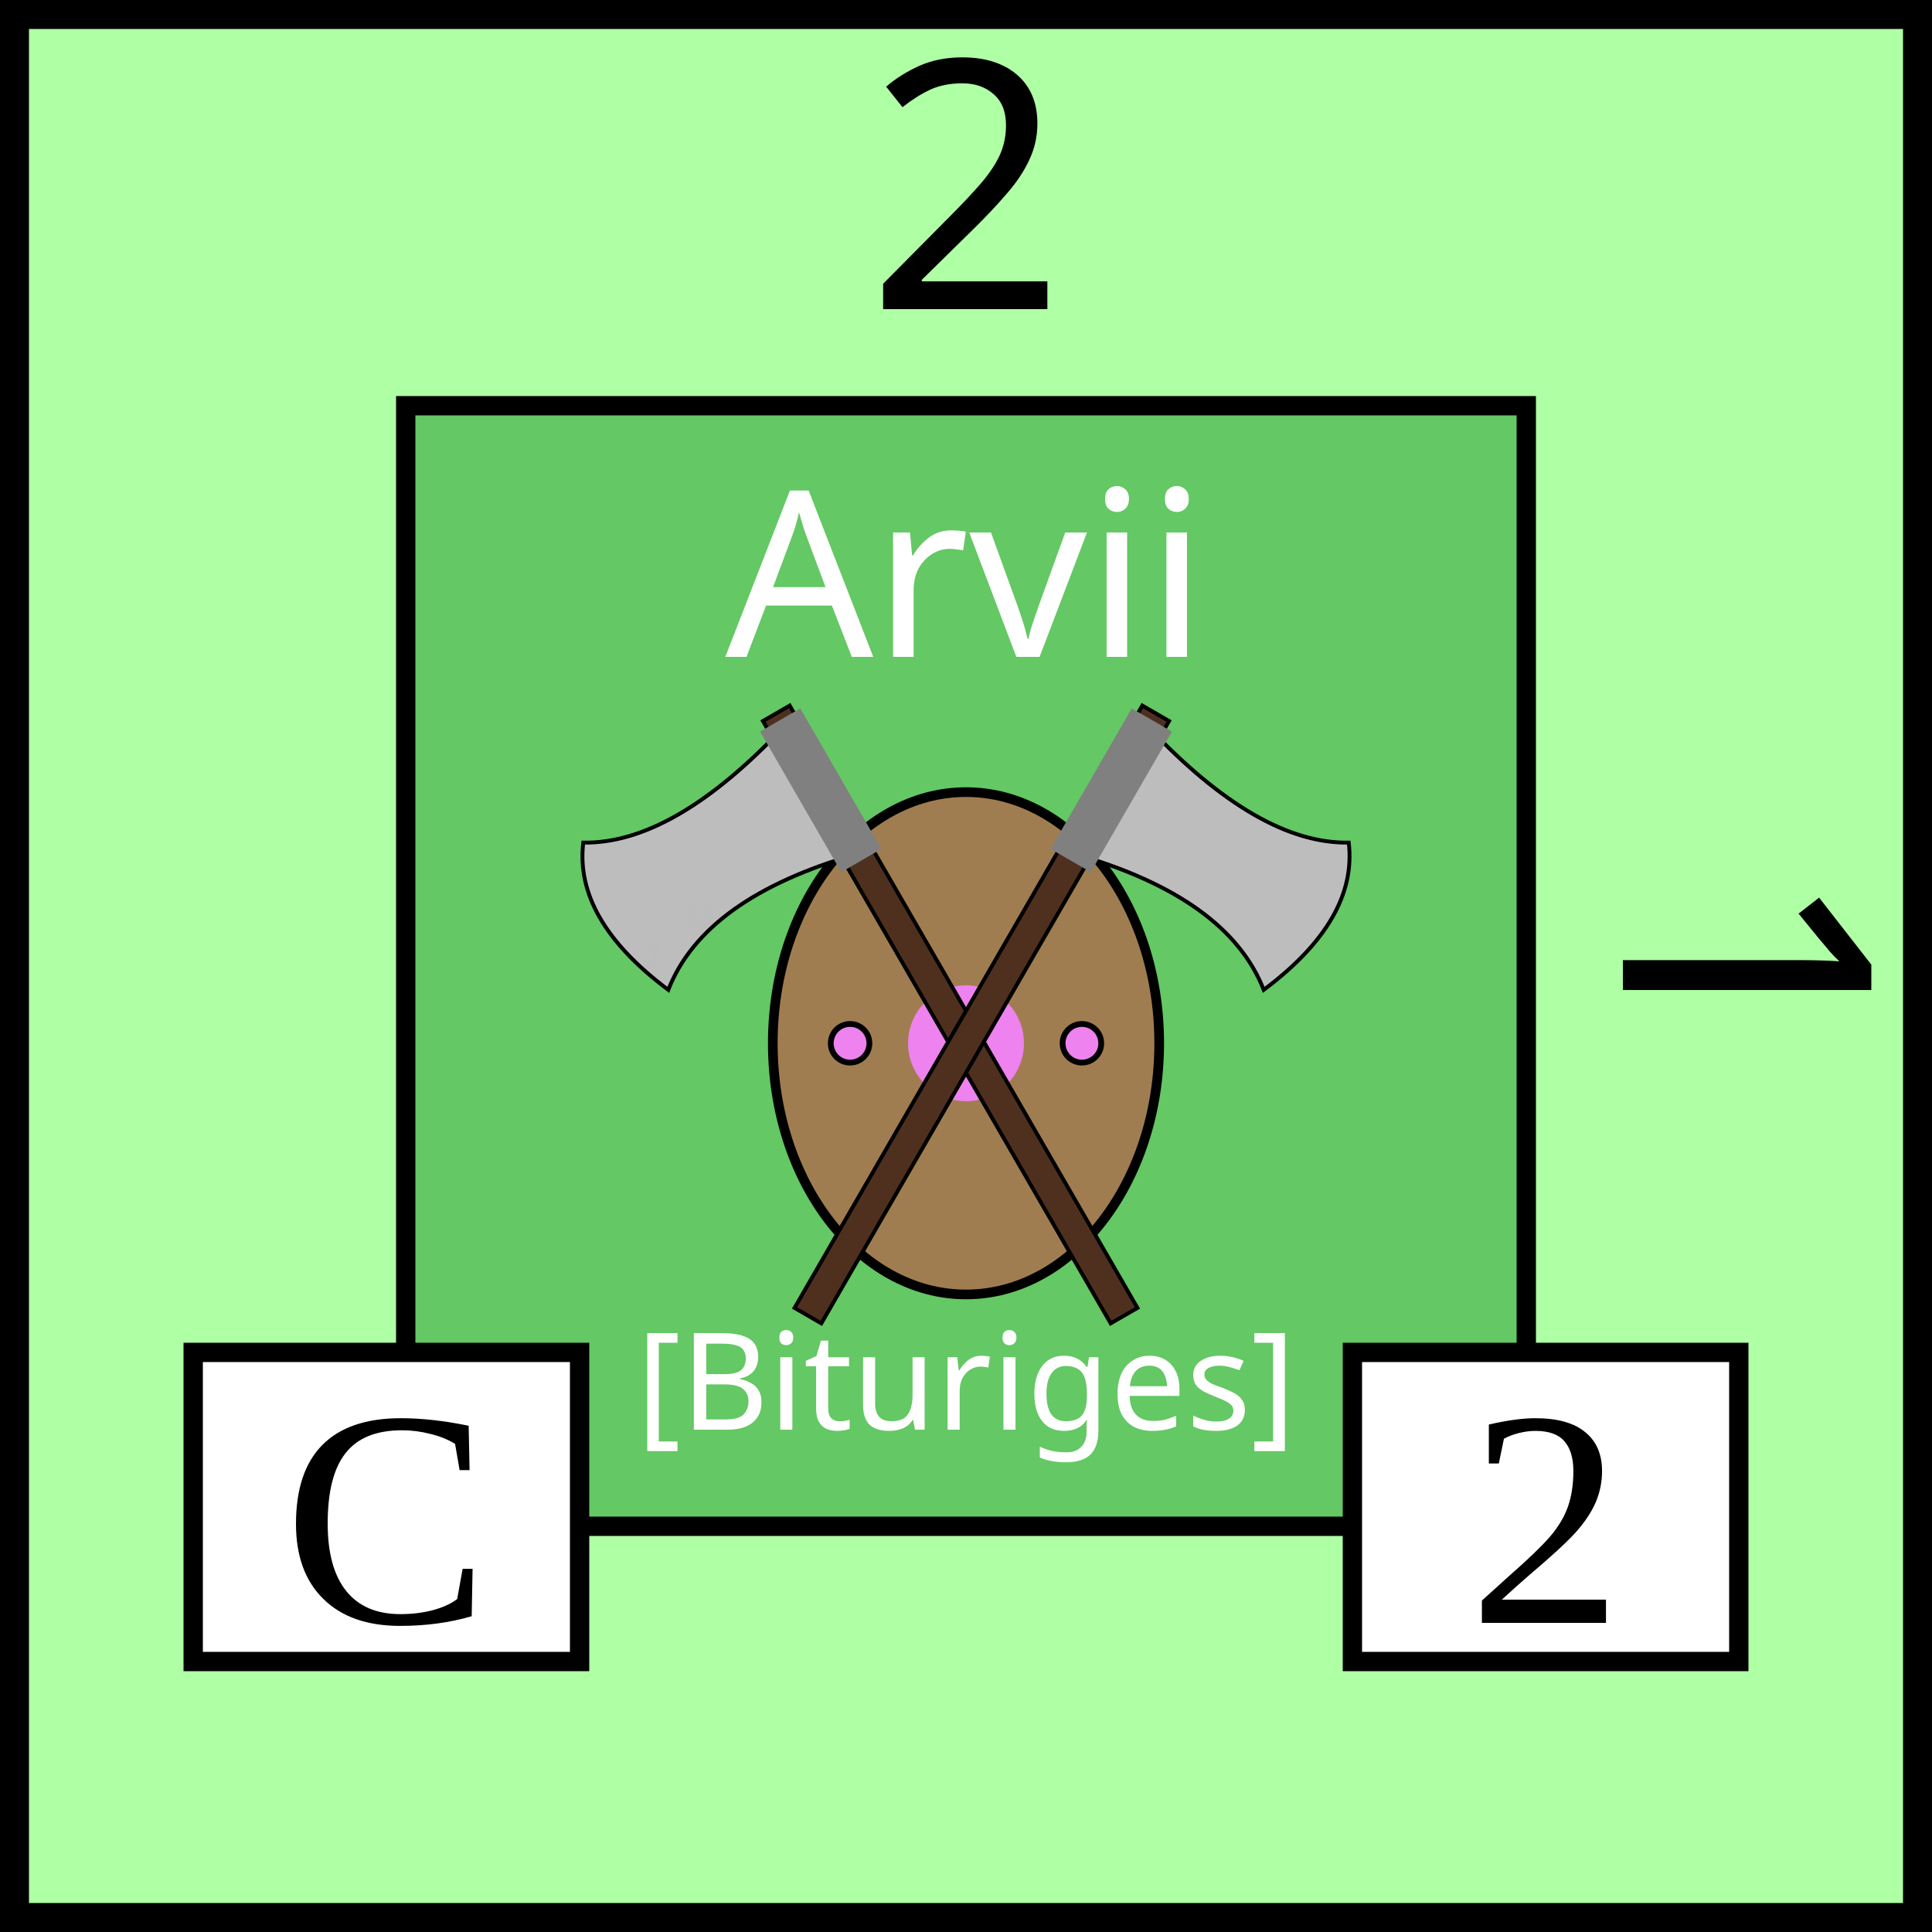
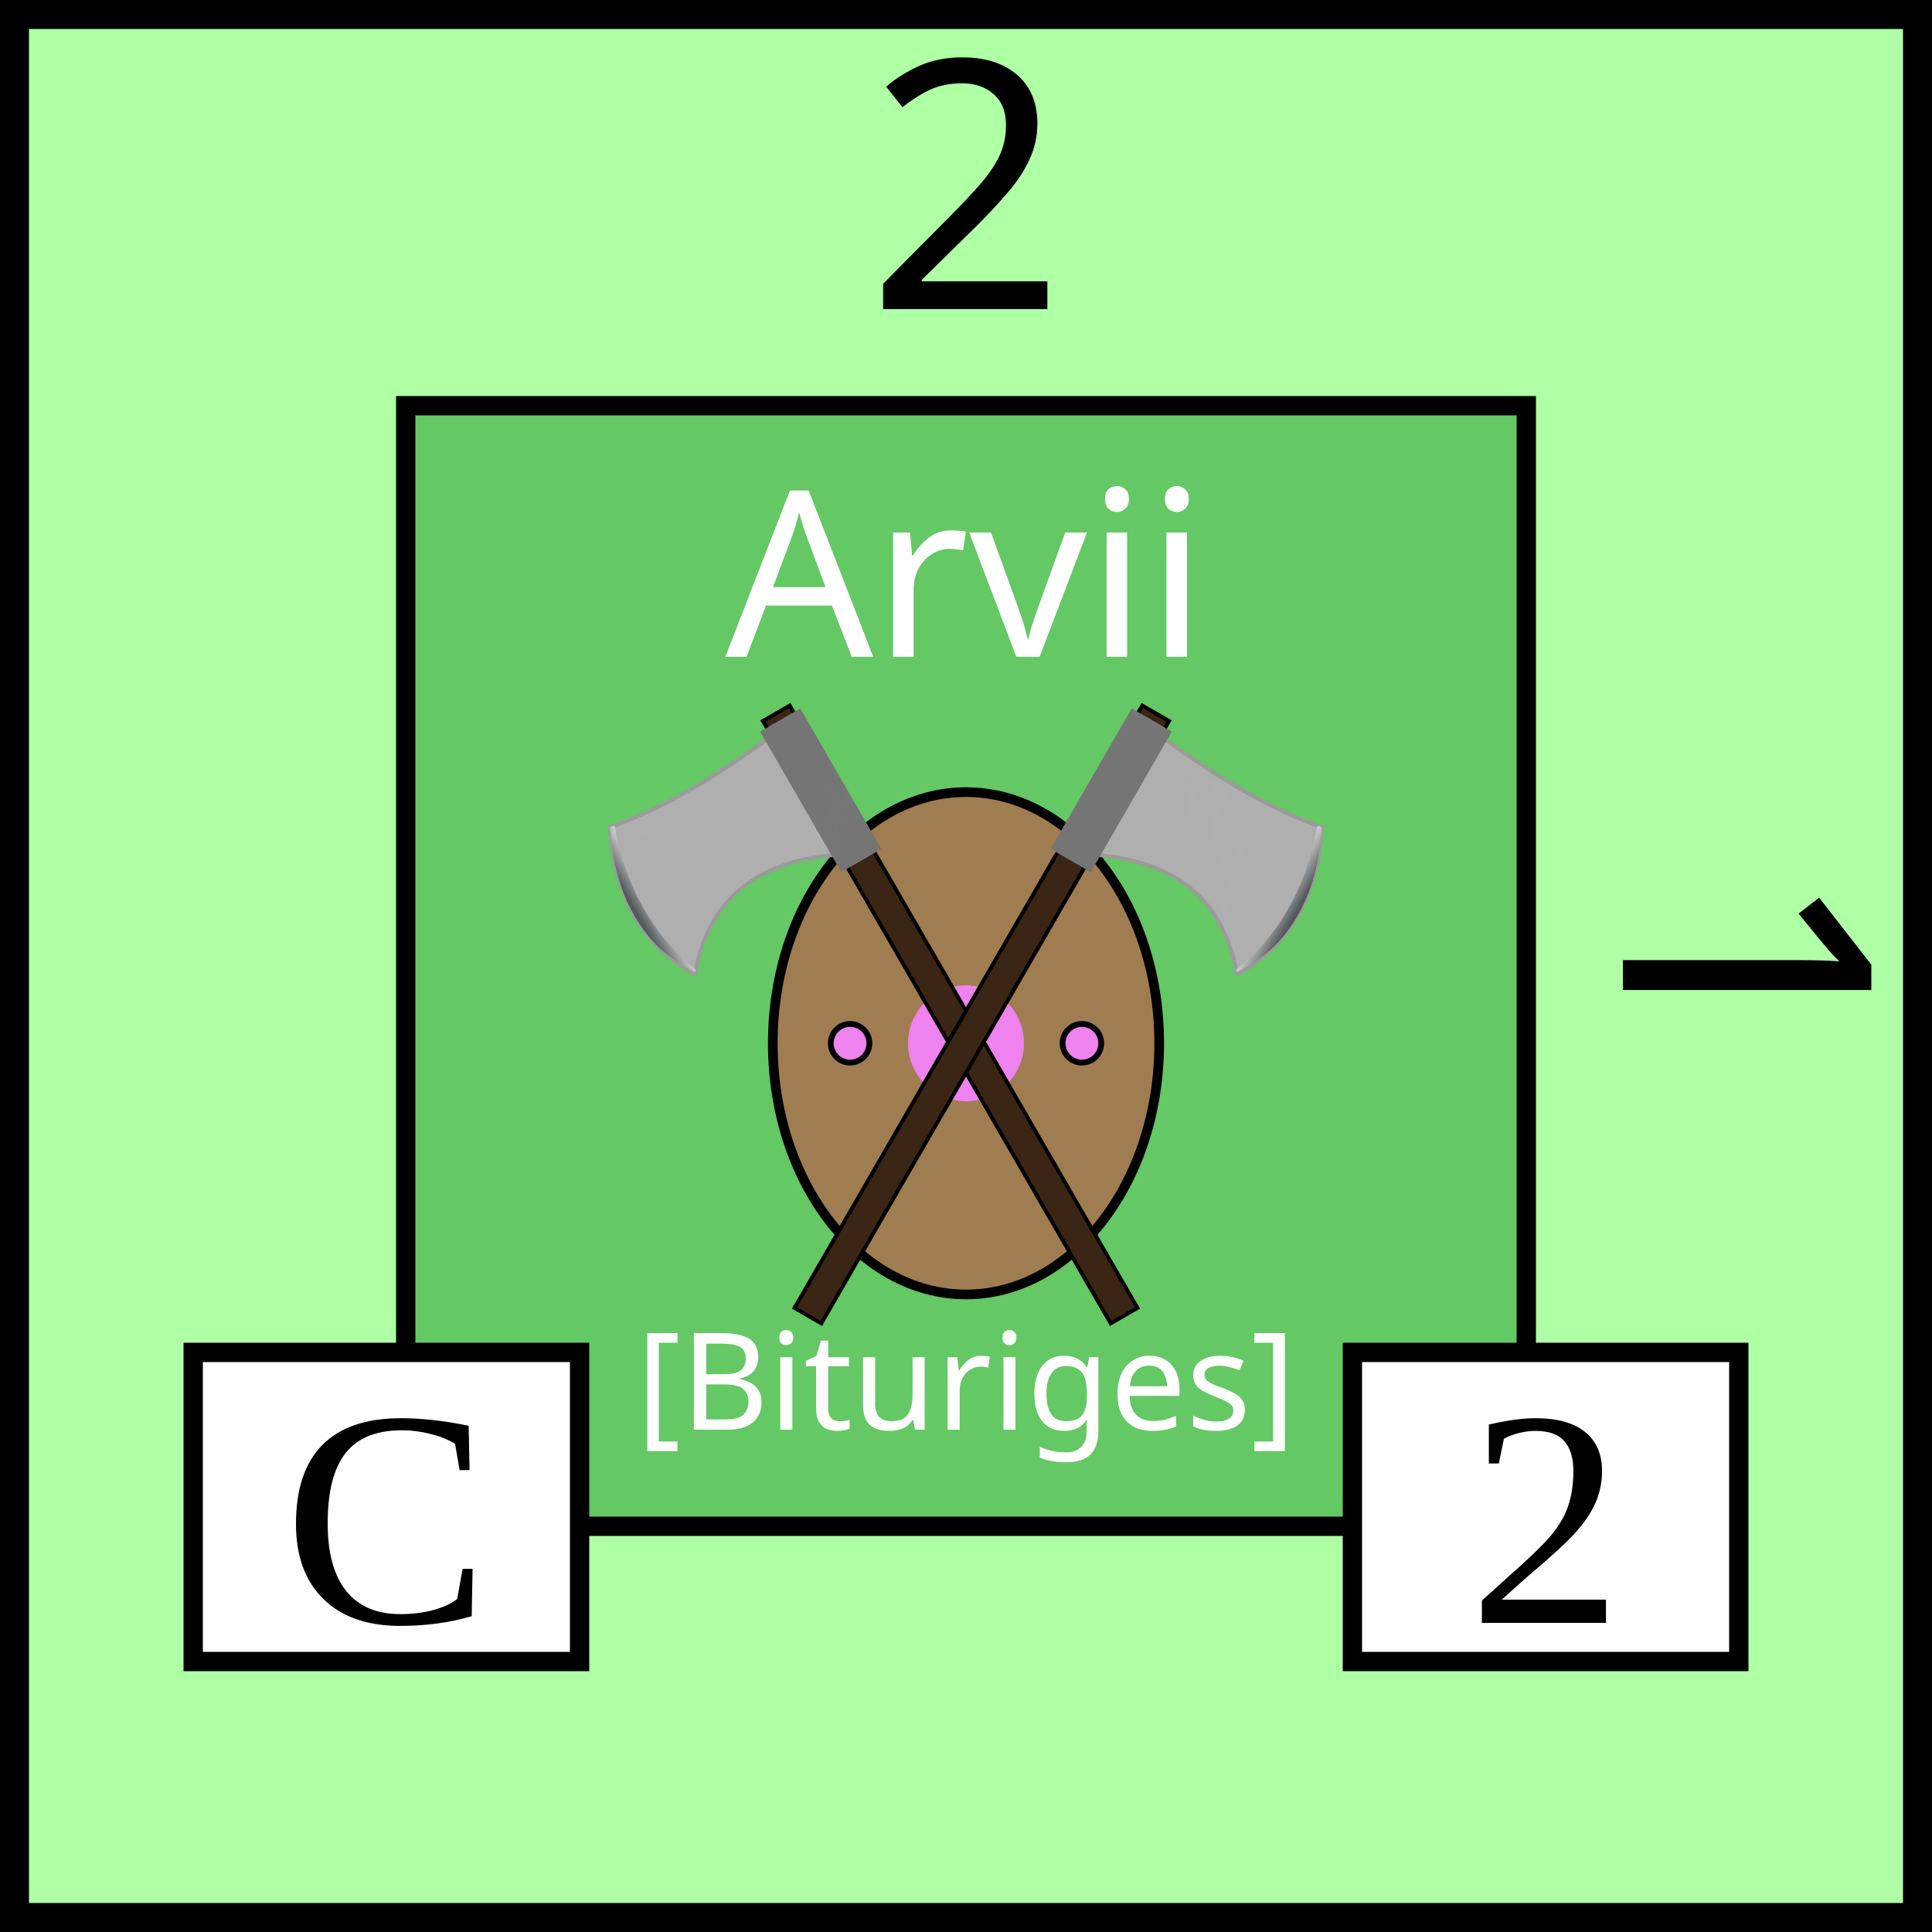
<svg xmlns="http://www.w3.org/2000/svg" viewBox="0 0 100 100" width="100" height="100">
  <defs>
    <filter id="metallic">
      <feTurbulence type="fractalNoise" baseFrequency="0.04" result="noise" numOctaves="5" />
-       <feDiffuseLighting in="noise" surfaceScale="2" result="texture">
-         <feDistantLight azimuth="45" elevation="75" />
+       <feDiffuseLighting in="noise" surfaceScale="1" result="texture">
+         <feDistantLight azimuth="5" elevation="55" />
      </feDiffuseLighting>
      <feComposite in="SourceGraphic" in2="texture" operator="arithmetic" k1="1" k2="0" k3="0" k4="0" />
    </filter>
+     <filter id="wood-grain">
+       <feTurbulence type="fractalNoise" basefrequency=".05 .01" result="noise" numOctaves="5" />
+       <feDiffuseLighting in="noise" surfaceScale="3" result="texture">
+         <feDistantLight azimuth="5" elevation="35" />
+       </feDiffuseLighting>
+       <feComposite in="SourceGraphic" in2="texture" operator="arithmetic" k1="1" k2="0" k3="0" k4="0" />
+     </filter>
+     <linearGradient id="blade-edge-gradient">
+       <stop offset="15%" stop-color="#54575b" />
+       <stop offset="85%" stop-color="#cbcdcd" />
+     </linearGradient>
+     <clipPath id="axe-blade-clip">
+       <path d="           M 50 6           Q 34 8 24 6           Q 18 18 24 28           Q 34 16 50 25         " />
+     </clipPath>
  </defs>
  <rect id="background" fill="rgb(175,255,165)" height="100" width="100" stroke="black" stroke-width="3" />
  <g id="tribe" text-anchor="middle" font-size="12" font-family="Papyrus">
    <rect x="21" y="21" width="58" height="58" fill="rgb(100,200,100)" stroke="black" />
    <text x="50" y="34" fill="white" font-size="12">Arvii</text>
    <text x="50" y="74" font-size="7" fill="white">[Bituriges]</text>
    <ellipse id="shield" cx="50" cy="54" rx="10" ry="13" fill="rgb(160,125,80)" stroke="black" stroke-width="0.5" />
    <circle cx="50" cy="54" r="3" fill="violet" />
    <circle cx="44" cy="54" r="1" fill="violet" stroke-width="0.3" stroke="black" />
    <circle cx="56" cy="54" r="1" fill="violet" stroke-width="0.3" stroke="black" />
  </g>
  <g id="axe" transform="scale(0.4) rotate(-30,240,-46)">
-     <rect id="axe-handle" x="48" y="4" width="4" height="90" fill="#4f301f" stroke="black" stroke-width="0.5" />
-     <path id="axe-blade" d="         M 50 6         Q 30 12 20 6         Q 14 14 20 28         Q 30 20 50 25       " fill="silver" stroke="black" stroke-width=".5" filter="url(#metallic)" />
-     <rect id="blade-base" x="47" y="5" width="6" height="21" fill="grey" />
+     <rect id="axe-handle" x="48" y="4" width="4" height="90" fill="#4f301f" stroke="black" stroke-width="0.5" filter="url(#wood-grain)" />
+     <path id="axe-blade" d="         M 50 6         Q 34 8 24 6         Q 18 18 24 28         Q 34 16 50 25       " fill="silver" stroke="darkgrey" stroke-width="0.5" filter="url(#metallic)" />
+     <path id="axe-blade-edge" d="         M 24 5         Q 17 18 25 29         Q 20 18 25 5         Z       " fill="url(#blade-edge-gradient)" clip-path="url(#axe-blade-clip)" />
+     <rect id="blade-base" x="47" y="5" width="6" height="21" fill="grey" filter="url(#metallic)" />
  </g>
  <use href="#axe" transform="scale(-1,1) translate(-100,0)" />
  <g id="attributes" text-anchor="middle" font-size="16">
    <rect id="initiative" x="10" y="70" height="16" width="20" fill="white" stroke="black" />
    <text x="20" y="84">C</text>
    <rect id="firepower" x="70" y="70" height="16" width="20" fill="white" stroke="black" />
    <text x="80" y="84">2</text>
  </g>
  <g id="strength" text-anchor="middle" font-family="Papyrus" font-size="18">
    <text x="50" y="16">2</text>
    <text x="50" y="16" transform="rotate(90,50,50)">1</text>
  </g>
</svg>
